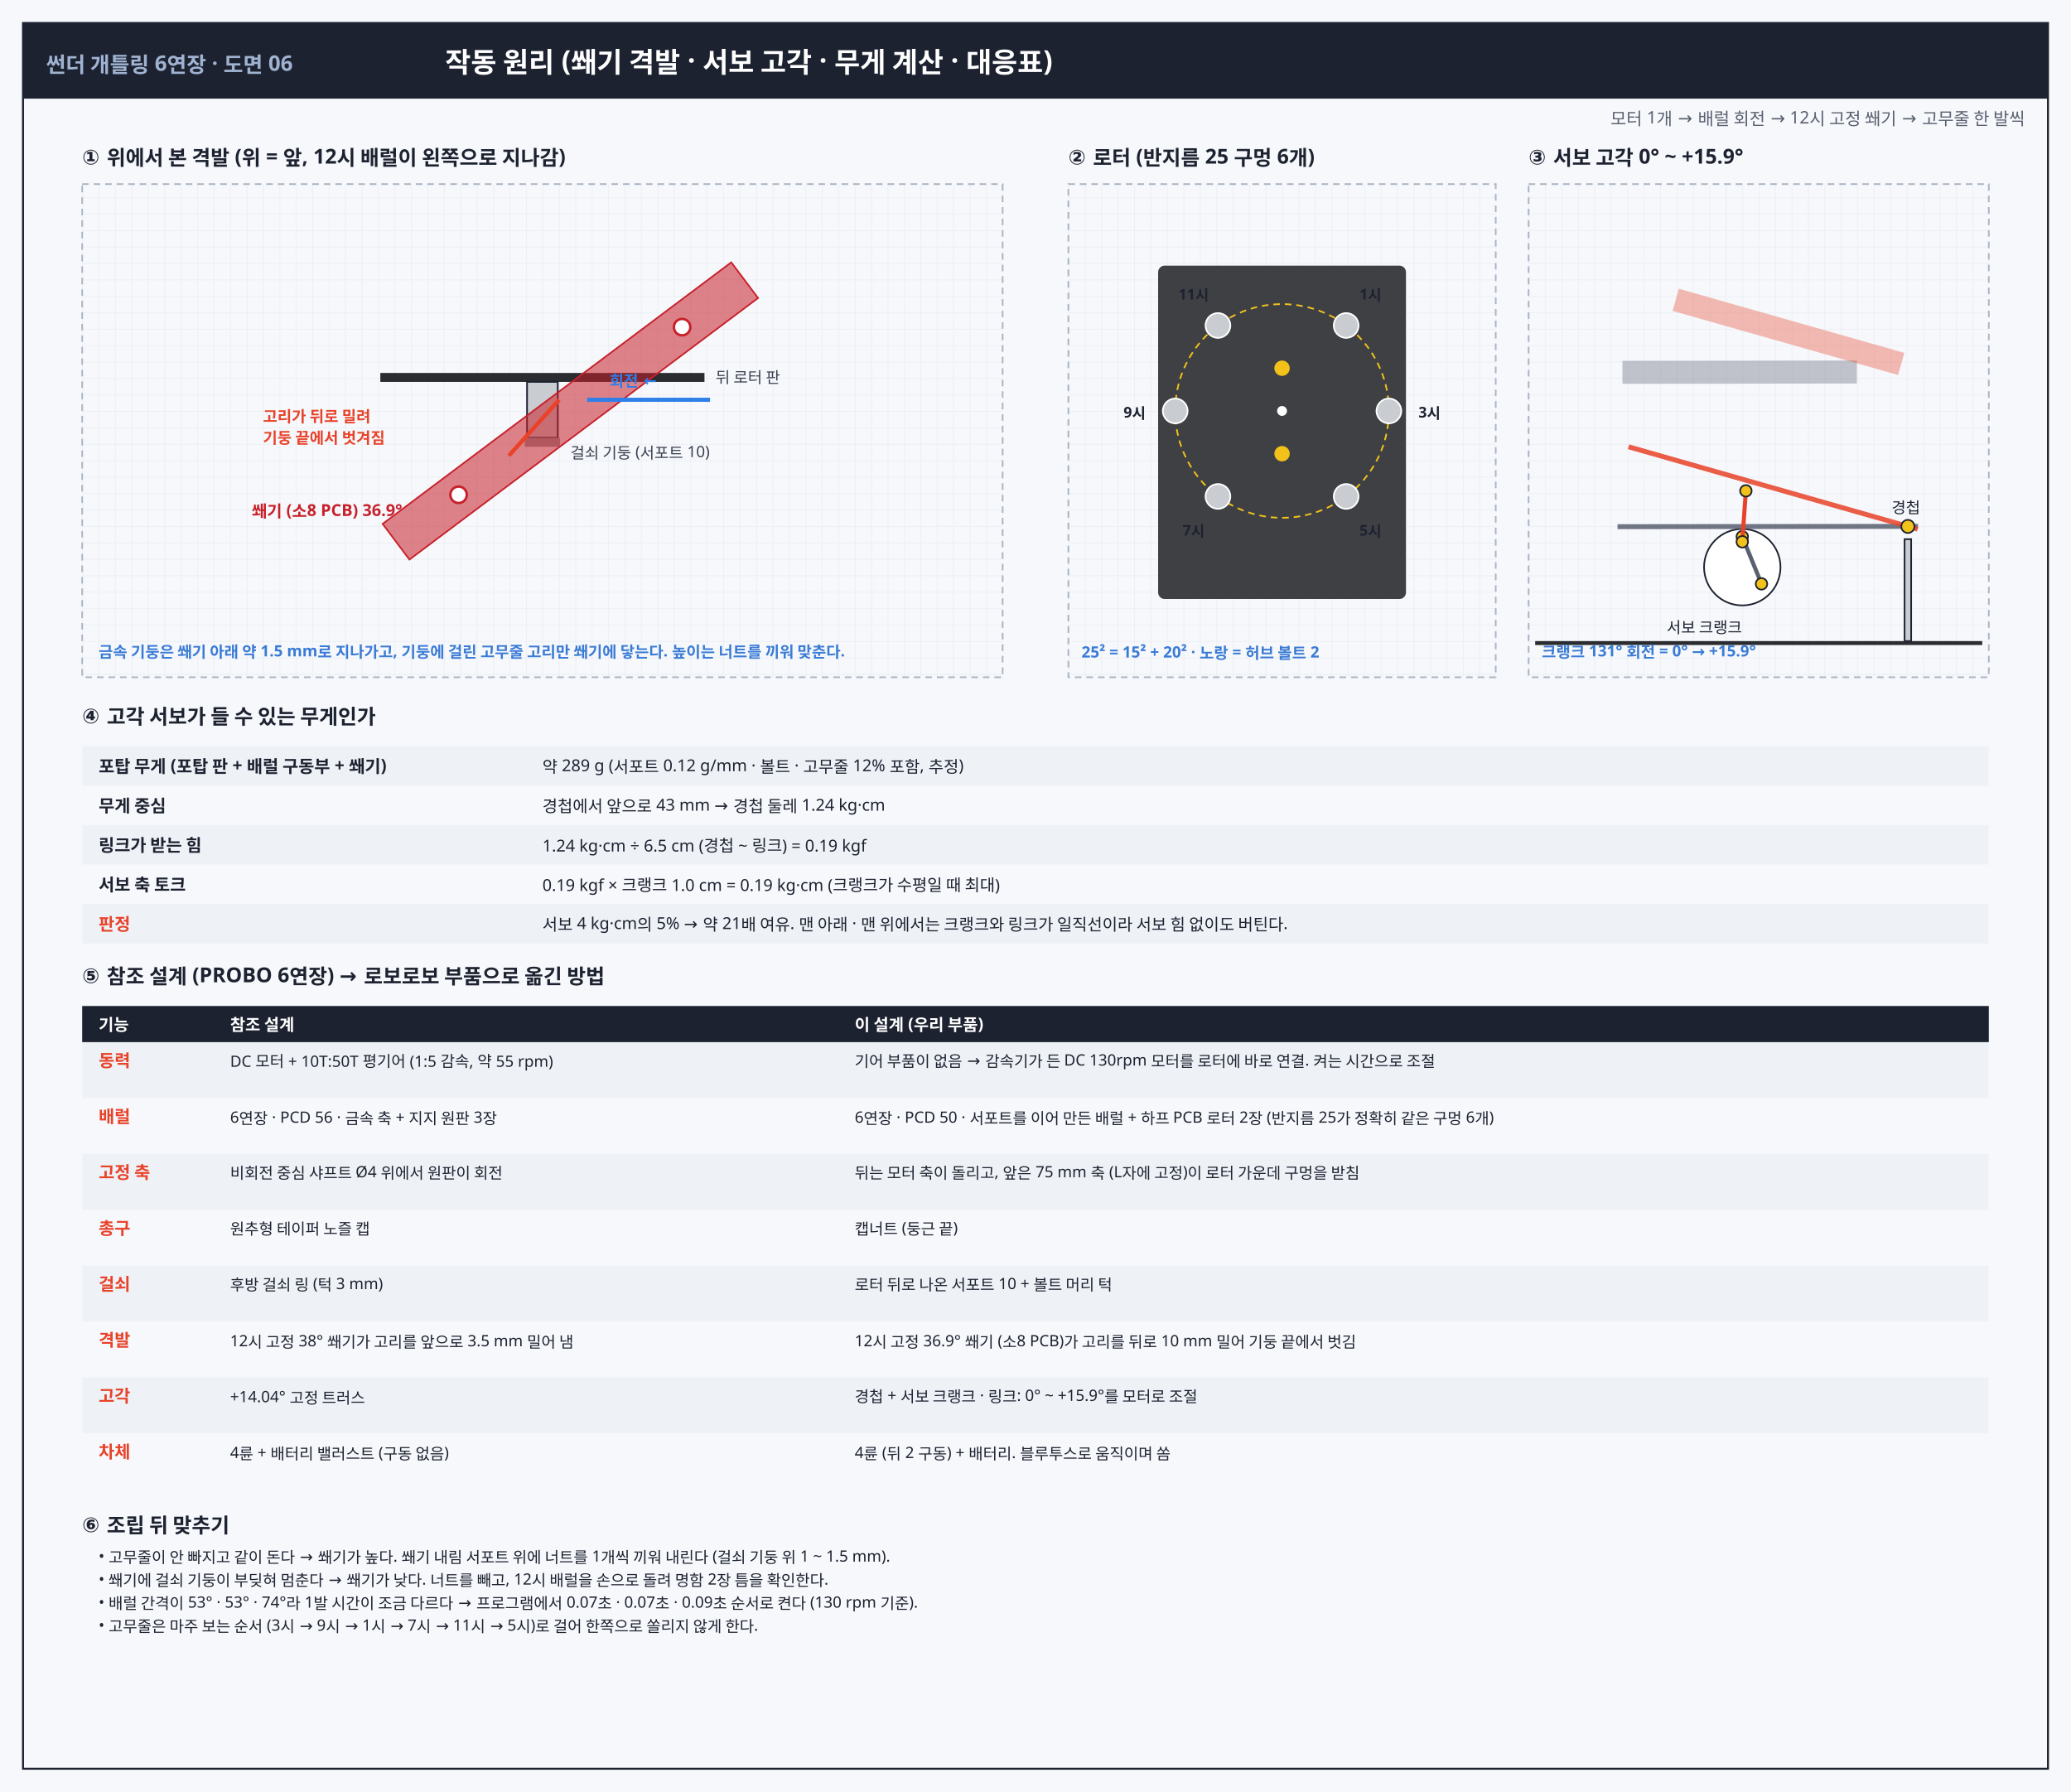
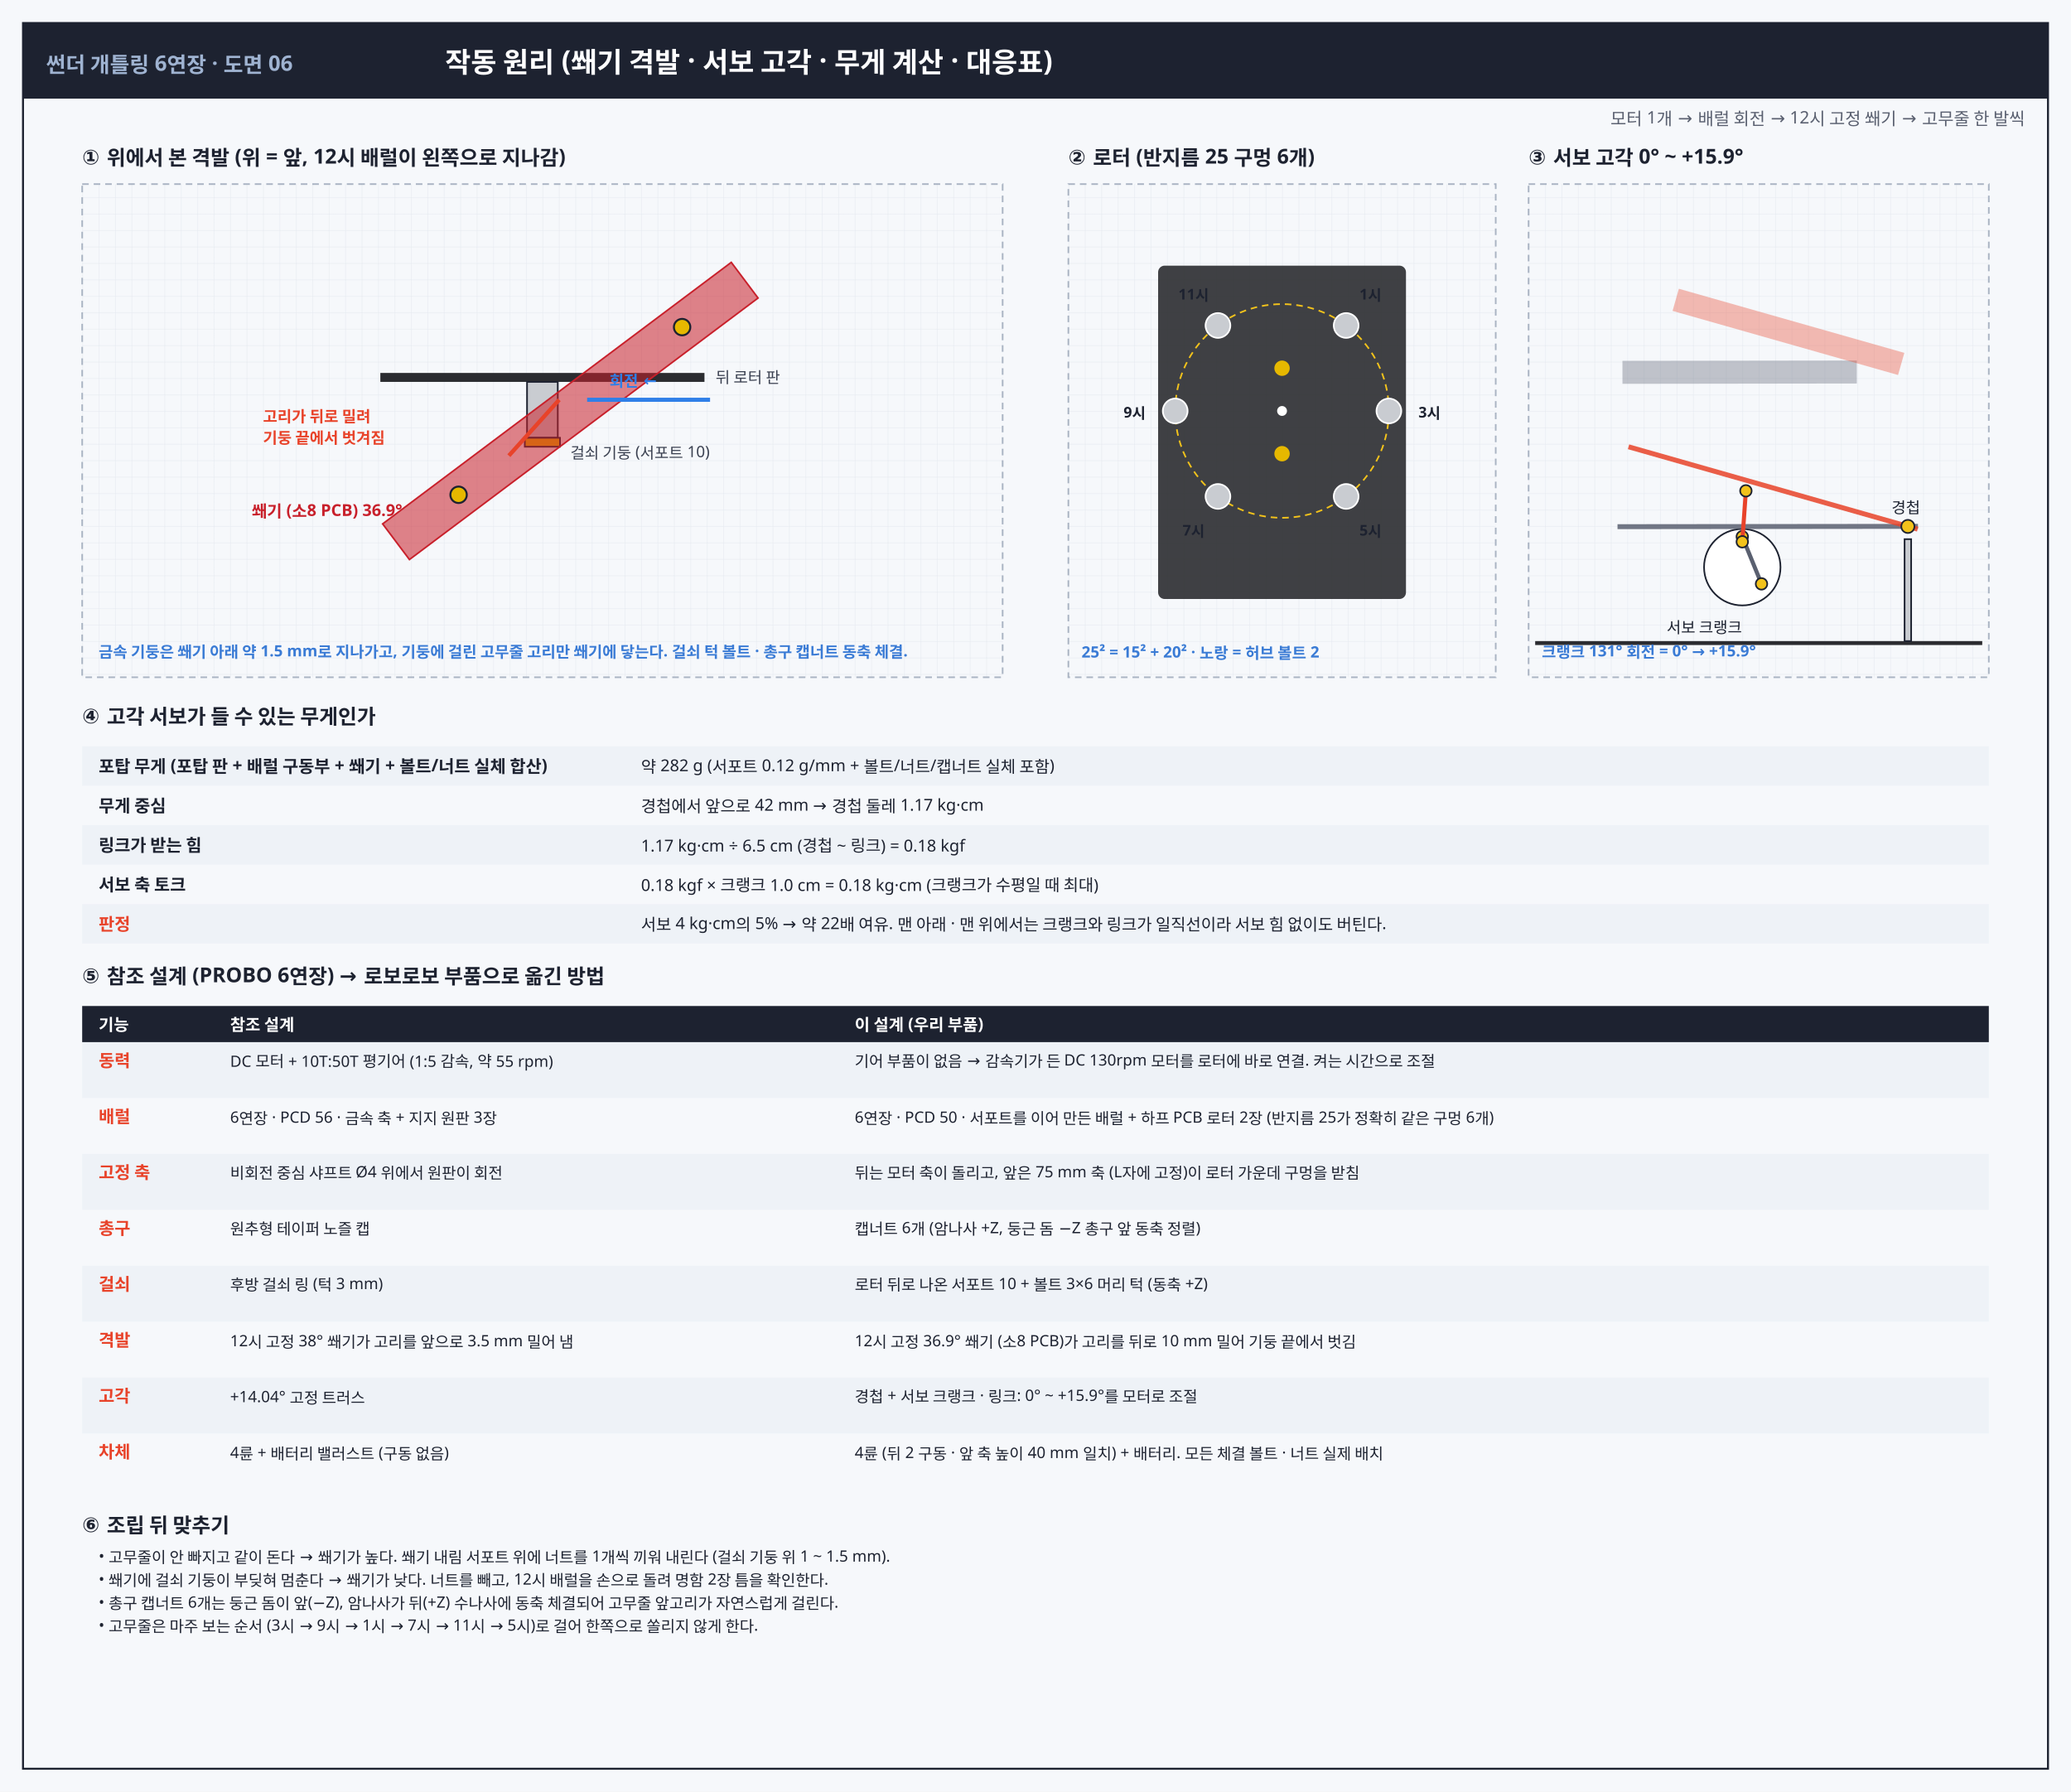
<svg xmlns="http://www.w3.org/2000/svg" viewBox="0 0 1260 1090" width="1260" height="1090" font-family="JetBrains Mono, 'Noto Sans KR', sans-serif">
  <defs>
    <pattern id="g" width="10" height="10" patternUnits="userSpaceOnUse">
      <path d="M10 0H0V10" fill="none" stroke="#e3e8ef" stroke-width="0.5" />
    </pattern>
  </defs>
  <rect width="100%" height="100%" fill="#f6f8fb" />
  <rect x="14" y="14" width="1232" height="1062" fill="none" stroke="#1d2230" stroke-width="1.2" />
  <rect x="14" y="14" width="1232" height="46" fill="#1d2230" />
  <text x="28.0" y="44.0" font-size="13" fill="#9fb3d1" font-weight="700" text-anchor="start">썬더 개틀링 6연장 · 도면 06</text>
  <text x="270.8" y="44.0" font-size="17" fill="#ffffff" font-weight="700" text-anchor="start">작동 원리 (쐐기 격발 · 서보 고각 · 무게 계산 · 대응표)</text>
  <text x="1232.0" y="76.0" font-size="10.5" fill="#5a6070" font-weight="400" text-anchor="end">모터 1개 → 배럴 회전 → 12시 고정 쐐기 → 고무줄 한 발씩</text>
  <text x="50.0" y="100.0" font-size="12.5" fill="#1d2230" font-weight="700" text-anchor="start">① 위에서 본 격발 (위 = 앞, 12시 배럴이 왼쪽으로 지나감)</text>
  <rect x="50" y="112" width="560" height="300" fill="url(#g)" stroke="#aab4c3" stroke-dasharray="4 3" />
  <rect x="231.4" y="226.88" width="197.2" height="5.44" fill="#2b2c30" />
  <text x="435.4" y="233.0" font-size="9.5" fill="#3a4050" font-weight="400" text-anchor="start">뒤 로터 판</text>
  <rect x="320.65" y="232.32" width="18.7" height="34.0" fill="#c9ccd1" stroke="#1d2230" />
  <text x="347.0" y="278.9" font-size="9.5" fill="#3a4050" font-weight="400" text-anchor="start">걸쇠 기둥 (서포트 10)</text>
-   <rect x="319.29" y="266.32" width="21.42" height="5.44" fill="#9a9ca0" />
+   <rect x="319.29" y="266.32" width="21.42" height="5.44" fill="#e6b800" stroke="#1d2230" />
  <polygon points="232.8,318.7 444.9,159.6 461.2,181.3 249.1,340.4" fill="#c8202b" fill-opacity=".55" stroke="#c8202b" />
  <text x="153.2" y="314.6" font-size="10" fill="#c8202b" font-weight="700" text-anchor="start">쐐기 (소8 PCB) 36.9°</text>
-   <circle cx="279.0" cy="301.0" r="5" fill="#fff" stroke="#c8202b" stroke-width="1.5" />
-   <circle cx="415.0" cy="199.0" r="5" fill="#fff" stroke="#c8202b" stroke-width="1.5" />
+   <circle cx="279.0" cy="301.0" r="5" fill="#e6b800" stroke="#1d2230" stroke-width="1.2" />
+   <circle cx="415.0" cy="199.0" r="5" fill="#e6b800" stroke="#1d2230" stroke-width="1.2" />
  <path d="M 432.0 243.2 L 357.2 243.2" stroke="#2f7fe8" stroke-width="2.5" />
  <text x="370.8" y="235.2" font-size="9.5" fill="#2f7fe8" font-weight="700" text-anchor="start">회전 ←</text>
  <path d="M 340.2 243.2 L 309.6 277.2" stroke="#e8432a" stroke-width="2.5" />
  <text x="160.0" y="256.8" font-size="9.5" fill="#e8432a" font-weight="700" text-anchor="start">고리가 뒤로 밀려</text>
  <text x="160.0" y="269.8" font-size="9.5" fill="#e8432a" font-weight="700" text-anchor="start">기둥 끝에서 벗겨짐</text>
-   <text x="60.0" y="400.0" font-size="9.5" fill="#3a7bd5" font-weight="700" text-anchor="start">금속 기둥은 쐐기 아래 약 1.5 mm로 지나가고, 기둥에 걸린 고무줄 고리만 쐐기에 닿는다. 높이는 너트를 끼워 맞춘다.</text>
+   <text x="60.0" y="400.0" font-size="9.5" fill="#3a7bd5" font-weight="700" text-anchor="start">금속 기둥은 쐐기 아래 약 1.5 mm로 지나가고, 기둥에 걸린 고무줄 고리만 쐐기에 닿는다. 걸쇠 턱 볼트 · 총구 캡너트 동축 체결.</text>
  <text x="650.0" y="100.0" font-size="12.5" fill="#1d2230" font-weight="700" text-anchor="start">② 로터 (반지름 25 구멍 6개)</text>
  <rect x="650" y="112" width="260" height="300" fill="url(#g)" stroke="#aab4c3" stroke-dasharray="4 3" />
  <rect x="704.6" y="161.6" width="150.8" height="202.8" rx="4" fill="#2b2c30" opacity=".9" />
  <circle cx="780" cy="250" r="65.0" fill="none" stroke="#f2c21b" stroke-dasharray="4 3" />
  <circle cx="845.0" cy="250.0" r="7.54" fill="#c9ccd1" stroke="#fff" />
  <text x="869.7" y="254.0" font-size="9" fill="#1d2230" font-weight="700" text-anchor="middle">3시</text>
  <circle cx="819.0" cy="198.0" r="7.54" fill="#c9ccd1" stroke="#fff" />
  <text x="833.8" y="182.2" font-size="9" fill="#1d2230" font-weight="700" text-anchor="middle">1시</text>
  <circle cx="741.0" cy="198.0" r="7.54" fill="#c9ccd1" stroke="#fff" />
  <text x="726.2" y="182.2" font-size="9" fill="#1d2230" font-weight="700" text-anchor="middle">11시</text>
  <circle cx="715.0" cy="250.0" r="7.54" fill="#c9ccd1" stroke="#fff" />
  <text x="690.3" y="254.0" font-size="9" fill="#1d2230" font-weight="700" text-anchor="middle">9시</text>
  <circle cx="741.0" cy="302.0" r="7.54" fill="#c9ccd1" stroke="#fff" />
  <text x="726.2" y="325.8" font-size="9" fill="#1d2230" font-weight="700" text-anchor="middle">7시</text>
  <circle cx="819.0" cy="302.0" r="7.54" fill="#c9ccd1" stroke="#fff" />
  <text x="833.8" y="325.8" font-size="9" fill="#1d2230" font-weight="700" text-anchor="middle">5시</text>
-   <circle cx="780" cy="276.0" r="4.68" fill="#f2c21b" />
-   <circle cx="780" cy="224.0" r="4.68" fill="#f2c21b" />
+   <circle cx="780" cy="276.0" r="4.68" fill="#e6b800" />
+   <circle cx="780" cy="224.0" r="4.68" fill="#e6b800" />
  <circle cx="780" cy="250" r="3" fill="#fff" />
  <text x="658.0" y="400.0" font-size="9.5" fill="#3a7bd5" font-weight="700" text-anchor="start">25² = 15² + 20² · 노랑 = 허브 볼트 2</text>
  <text x="930.0" y="100.0" font-size="12.5" fill="#1d2230" font-weight="700" text-anchor="start">③ 서보 고각 0° ~ +15.9°</text>
  <rect x="930" y="112" width="280" height="300" fill="url(#g)" stroke="#aab4c3" stroke-dasharray="4 3" />
  <rect x="934" y="390.0" width="272" height="2.4" fill="#2b2c30" />
  <rect x="1158.75" y="328.0" width="4" height="62.0" fill="#c9ccd1" stroke="#1d2230" />
  <circle cx="1060.0" cy="345.05" r="23.25" fill="#fff" stroke="#1d2230" />
  <text x="1014.0" y="385.1" font-size="9.5" fill="#1d2230" font-weight="400" text-anchor="start">서보 크랭크</text>
  <line x1="1166.9" y1="320.2" x2="984.1" y2="320.4" stroke="#5a6070" stroke-width="3" stroke-opacity=".85" />
  <line x1="1071.7" y1="355.2" x2="1060.0" y2="326.5" stroke="#5a6070" stroke-width="2.5" />
  <circle cx="1071.7" cy="355.2" r="3.5" fill="#f2c21b" stroke="#1d2230" />
  <circle cx="1060.0" cy="326.5" r="3.5" fill="#f2c21b" stroke="#1d2230" />
  <line x1="1129.7" y1="226.3" x2="987.1" y2="226.5" stroke="#5a6070" stroke-width="14" stroke-opacity=".35" />
  <line x1="1166.7" y1="321.9" x2="990.8" y2="271.8" stroke="#e8432a" stroke-width="3" stroke-opacity=".85" />
  <line x1="1060.0" y1="329.6" x2="1062.2" y2="298.6" stroke="#e8432a" stroke-width="2.5" />
  <circle cx="1060.0" cy="329.6" r="3.5" fill="#f2c21b" stroke="#1d2230" />
  <circle cx="1062.2" cy="298.6" r="3.5" fill="#f2c21b" stroke="#1d2230" />
  <line x1="1156.7" y1="221.4" x2="1019.5" y2="182.4" stroke="#e8432a" stroke-width="14" stroke-opacity=".35" />
  <circle cx="1160.75" cy="320.25" r="4" fill="#f2c21b" stroke="#1d2230" />
  <text x="1150.8" y="312.2" font-size="9.5" fill="#1d2230" font-weight="400" text-anchor="start">경첩</text>
  <text x="938.0" y="400.0" font-size="9.5" fill="#3a7bd5" font-weight="700" text-anchor="start">크랭크 131° 회전 = 0° → +15.9°</text>
  <text x="50.0" y="440.0" font-size="12.5" fill="#1d2230" font-weight="700" text-anchor="start">④ 고각 서보가 들 수 있는 무게인가</text>
  <rect x="50" y="454" width="1160" height="24" fill="#eef2f7" />
-   <text x="60.0" y="470.0" font-size="10.5" fill="#1d2230" font-weight="700" text-anchor="start">포탑 무게 (포탑 판 + 배럴 구동부 + 쐐기)</text>
-   <text x="330.0" y="470.0" font-size="10" fill="#1d2230" font-weight="400" text-anchor="start">약 289 g (서포트 0.12 g/mm · 볼트 · 고무줄 12% 포함, 추정)</text>
+   <text x="60.0" y="470.0" font-size="10.5" fill="#1d2230" font-weight="700" text-anchor="start">포탑 무게 (포탑 판 + 배럴 구동부 + 쐐기 + 볼트/너트 실체 합산)</text>
+   <text x="390.0" y="470.0" font-size="10" fill="#1d2230" font-weight="400" text-anchor="start">약 282 g (서포트 0.12 g/mm + 볼트/너트/캡너트 실체 포함)</text>
  <text x="60.0" y="494.0" font-size="10.5" fill="#1d2230" font-weight="700" text-anchor="start">무게 중심</text>
-   <text x="330.0" y="494.0" font-size="10" fill="#1d2230" font-weight="400" text-anchor="start">경첩에서 앞으로 43 mm → 경첩 둘레 1.24 kg·cm</text>
+   <text x="390.0" y="494.0" font-size="10" fill="#1d2230" font-weight="400" text-anchor="start">경첩에서 앞으로 42 mm → 경첩 둘레 1.17 kg·cm</text>
  <rect x="50" y="502" width="1160" height="24" fill="#eef2f7" />
  <text x="60.0" y="518.0" font-size="10.5" fill="#1d2230" font-weight="700" text-anchor="start">링크가 받는 힘</text>
-   <text x="330.0" y="518.0" font-size="10" fill="#1d2230" font-weight="400" text-anchor="start">1.24 kg·cm ÷ 6.5 cm (경첩 ~ 링크) = 0.19 kgf</text>
+   <text x="390.0" y="518.0" font-size="10" fill="#1d2230" font-weight="400" text-anchor="start">1.17 kg·cm ÷ 6.5 cm (경첩 ~ 링크) = 0.18 kgf</text>
  <text x="60.0" y="542.0" font-size="10.5" fill="#1d2230" font-weight="700" text-anchor="start">서보 축 토크</text>
-   <text x="330.0" y="542.0" font-size="10" fill="#1d2230" font-weight="400" text-anchor="start">0.19 kgf × 크랭크 1.0 cm = 0.19 kg·cm (크랭크가 수평일 때 최대)</text>
+   <text x="390.0" y="542.0" font-size="10" fill="#1d2230" font-weight="400" text-anchor="start">0.18 kgf × 크랭크 1.0 cm = 0.18 kg·cm (크랭크가 수평일 때 최대)</text>
  <rect x="50" y="550" width="1160" height="24" fill="#eef2f7" />
  <text x="60.0" y="566.0" font-size="10.5" fill="#e8432a" font-weight="700" text-anchor="start">판정</text>
-   <text x="330.0" y="566.0" font-size="10" fill="#1d2230" font-weight="400" text-anchor="start">서보 4 kg·cm의 5% → 약 21배 여유. 맨 아래 · 맨 위에서는 크랭크와 링크가 일직선이라 서보 힘 없이도 버틴다.</text>
+   <text x="390.0" y="566.0" font-size="10" fill="#1d2230" font-weight="400" text-anchor="start">서보 4 kg·cm의 5% → 약 22배 여유. 맨 아래 · 맨 위에서는 크랭크와 링크가 일직선이라 서보 힘 없이도 버틴다.</text>
  <text x="50.0" y="598.0" font-size="12.5" fill="#1d2230" font-weight="700" text-anchor="start">⑤ 참조 설계 (PROBO 6연장) → 로보로보 부품으로 옮긴 방법</text>
  <rect x="50" y="612" width="1160" height="22" fill="#1d2230" />
  <text x="60.0" y="627.0" font-size="10" fill="#fff" font-weight="700" text-anchor="start">기능</text>
  <text x="140.0" y="627.0" font-size="10" fill="#fff" font-weight="700" text-anchor="start">참조 설계</text>
  <text x="520.0" y="627.0" font-size="10" fill="#fff" font-weight="700" text-anchor="start">이 설계 (우리 부품)</text>
  <rect x="50" y="634" width="1160" height="34" fill="#eef2f7" />
  <text x="60.0" y="649.0" font-size="10.5" fill="#e8432a" font-weight="700" text-anchor="start">동력</text>
  <text x="140.0" y="649.0" font-size="9.5" fill="#1d2230" font-weight="400" text-anchor="start">DC 모터 + 10T:50T 평기어 (1:5 감속, 약 55 rpm)</text>
  <text x="520.0" y="649.0" font-size="9.5" fill="#1d2230" font-weight="400" text-anchor="start">기어 부품이 없음 → 감속기가 든 DC 130rpm 모터를 로터에 바로 연결. 켜는 시간으로 조절</text>
  <text x="60.0" y="683.0" font-size="10.5" fill="#e8432a" font-weight="700" text-anchor="start">배럴</text>
  <text x="140.0" y="683.0" font-size="9.5" fill="#1d2230" font-weight="400" text-anchor="start">6연장 · PCD 56 · 금속 축 + 지지 원판 3장</text>
  <text x="520.0" y="683.0" font-size="9.5" fill="#1d2230" font-weight="400" text-anchor="start">6연장 · PCD 50 · 서포트를 이어 만든 배럴 + 하프 PCB 로터 2장 (반지름 25가 정확히 같은 구멍 6개)</text>
  <rect x="50" y="702" width="1160" height="34" fill="#eef2f7" />
  <text x="60.0" y="717.0" font-size="10.5" fill="#e8432a" font-weight="700" text-anchor="start">고정 축</text>
  <text x="140.0" y="717.0" font-size="9.5" fill="#1d2230" font-weight="400" text-anchor="start">비회전 중심 샤프트 Ø4 위에서 원판이 회전</text>
  <text x="520.0" y="717.0" font-size="9.5" fill="#1d2230" font-weight="400" text-anchor="start">뒤는 모터 축이 돌리고, 앞은 75 mm 축 (L자에 고정)이 로터 가운데 구멍을 받침</text>
  <text x="60.0" y="751.0" font-size="10.5" fill="#e8432a" font-weight="700" text-anchor="start">총구</text>
  <text x="140.0" y="751.0" font-size="9.5" fill="#1d2230" font-weight="400" text-anchor="start">원추형 테이퍼 노즐 캡</text>
-   <text x="520.0" y="751.0" font-size="9.5" fill="#1d2230" font-weight="400" text-anchor="start">캡너트 (둥근 끝)</text>
+   <text x="520.0" y="751.0" font-size="9.5" fill="#1d2230" font-weight="400" text-anchor="start">캡너트 6개 (암나사 +Z, 둥근 돔 −Z 총구 앞 동축 정렬)</text>
  <rect x="50" y="770" width="1160" height="34" fill="#eef2f7" />
  <text x="60.0" y="785.0" font-size="10.5" fill="#e8432a" font-weight="700" text-anchor="start">걸쇠</text>
  <text x="140.0" y="785.0" font-size="9.5" fill="#1d2230" font-weight="400" text-anchor="start">후방 걸쇠 링 (턱 3 mm)</text>
-   <text x="520.0" y="785.0" font-size="9.5" fill="#1d2230" font-weight="400" text-anchor="start">로터 뒤로 나온 서포트 10 + 볼트 머리 턱</text>
+   <text x="520.0" y="785.0" font-size="9.5" fill="#1d2230" font-weight="400" text-anchor="start">로터 뒤로 나온 서포트 10 + 볼트 3×6 머리 턱 (동축 +Z)</text>
  <text x="60.0" y="819.0" font-size="10.5" fill="#e8432a" font-weight="700" text-anchor="start">격발</text>
  <text x="140.0" y="819.0" font-size="9.5" fill="#1d2230" font-weight="400" text-anchor="start">12시 고정 38° 쐐기가 고리를 앞으로 3.5 mm 밀어 냄</text>
  <text x="520.0" y="819.0" font-size="9.5" fill="#1d2230" font-weight="400" text-anchor="start">12시 고정 36.9° 쐐기 (소8 PCB)가 고리를 뒤로 10 mm 밀어 기둥 끝에서 벗김</text>
  <rect x="50" y="838" width="1160" height="34" fill="#eef2f7" />
  <text x="60.0" y="853.0" font-size="10.5" fill="#e8432a" font-weight="700" text-anchor="start">고각</text>
  <text x="140.0" y="853.0" font-size="9.5" fill="#1d2230" font-weight="400" text-anchor="start">+14.04° 고정 트러스</text>
  <text x="520.0" y="853.0" font-size="9.5" fill="#1d2230" font-weight="400" text-anchor="start">경첩 + 서보 크랭크 · 링크: 0° ~ +15.9°를 모터로 조절</text>
  <text x="60.0" y="887.0" font-size="10.5" fill="#e8432a" font-weight="700" text-anchor="start">차체</text>
  <text x="140.0" y="887.0" font-size="9.5" fill="#1d2230" font-weight="400" text-anchor="start">4륜 + 배터리 밸러스트 (구동 없음)</text>
-   <text x="520.0" y="887.0" font-size="9.5" fill="#1d2230" font-weight="400" text-anchor="start">4륜 (뒤 2 구동) + 배터리. 블루투스로 움직이며 쏨</text>
+   <text x="520.0" y="887.0" font-size="9.5" fill="#1d2230" font-weight="400" text-anchor="start">4륜 (뒤 2 구동 · 앞 축 높이 40 mm 일치) + 배터리. 모든 체결 볼트 · 너트 실제 배치</text>
  <text x="50.0" y="932.0" font-size="12.5" fill="#1d2230" font-weight="700" text-anchor="start">⑥ 조립 뒤 맞추기</text>
  <text x="60.0" y="950.0" font-size="9.5" fill="#1d2230" font-weight="400" text-anchor="start">• 고무줄이 안 빠지고 같이 돈다 → 쐐기가 높다. 쐐기 내림 서포트 위에 너트를 1개씩 끼워 내린다 (걸쇠 기둥 위 1 ~ 1.5 mm).</text>
  <text x="60.0" y="964.0" font-size="9.5" fill="#1d2230" font-weight="400" text-anchor="start">• 쐐기에 걸쇠 기둥이 부딪혀 멈춘다 → 쐐기가 낮다. 너트를 빼고, 12시 배럴을 손으로 돌려 명함 2장 틈을 확인한다.</text>
-   <text x="60.0" y="978.0" font-size="9.5" fill="#1d2230" font-weight="400" text-anchor="start">• 배럴 간격이 53° · 53° · 74°라 1발 시간이 조금 다르다 → 프로그램에서 0.07초 · 0.07초 · 0.09초 순서로 켠다 (130 rpm 기준).</text>
+   <text x="60.0" y="978.0" font-size="9.5" fill="#1d2230" font-weight="400" text-anchor="start">• 총구 캡너트 6개는 둥근 돔이 앞(−Z), 암나사가 뒤(+Z) 수나사에 동축 체결되어 고무줄 앞고리가 자연스럽게 걸린다.</text>
  <text x="60.0" y="992.0" font-size="9.5" fill="#1d2230" font-weight="400" text-anchor="start">• 고무줄은 마주 보는 순서 (3시 → 9시 → 1시 → 7시 → 11시 → 5시)로 걸어 한쪽으로 쏠리지 않게 한다.</text>
</svg>
